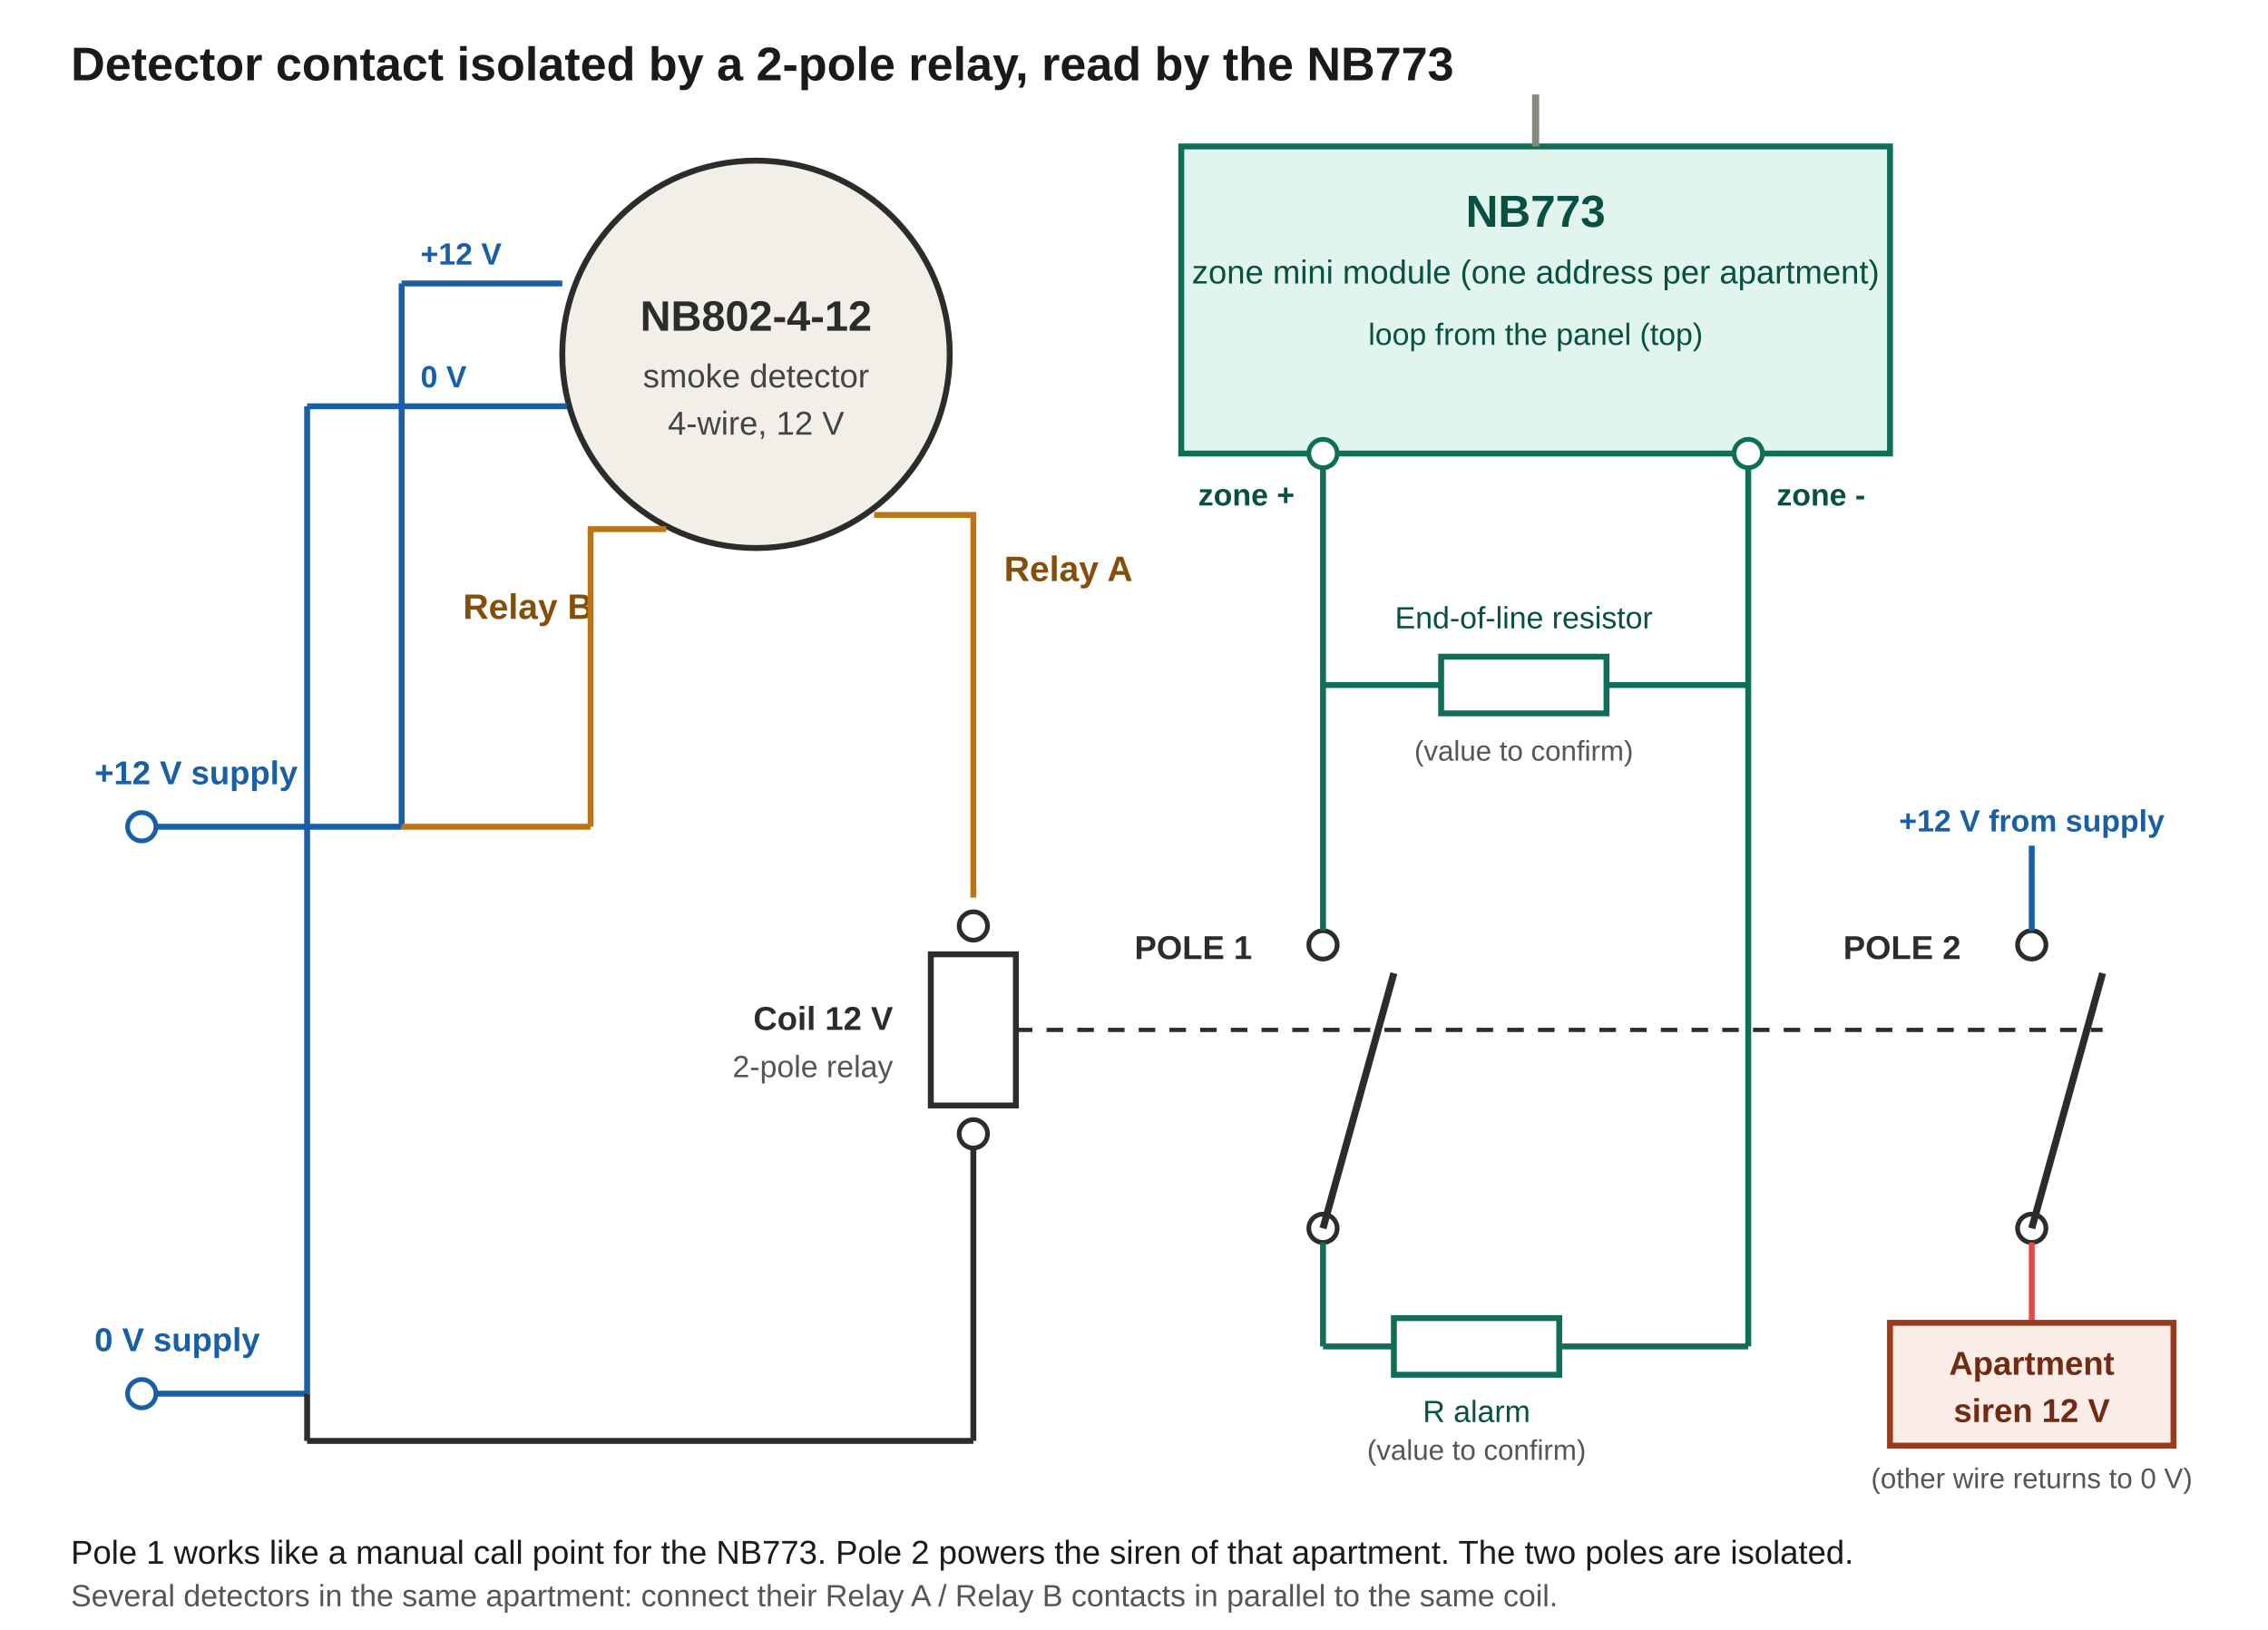
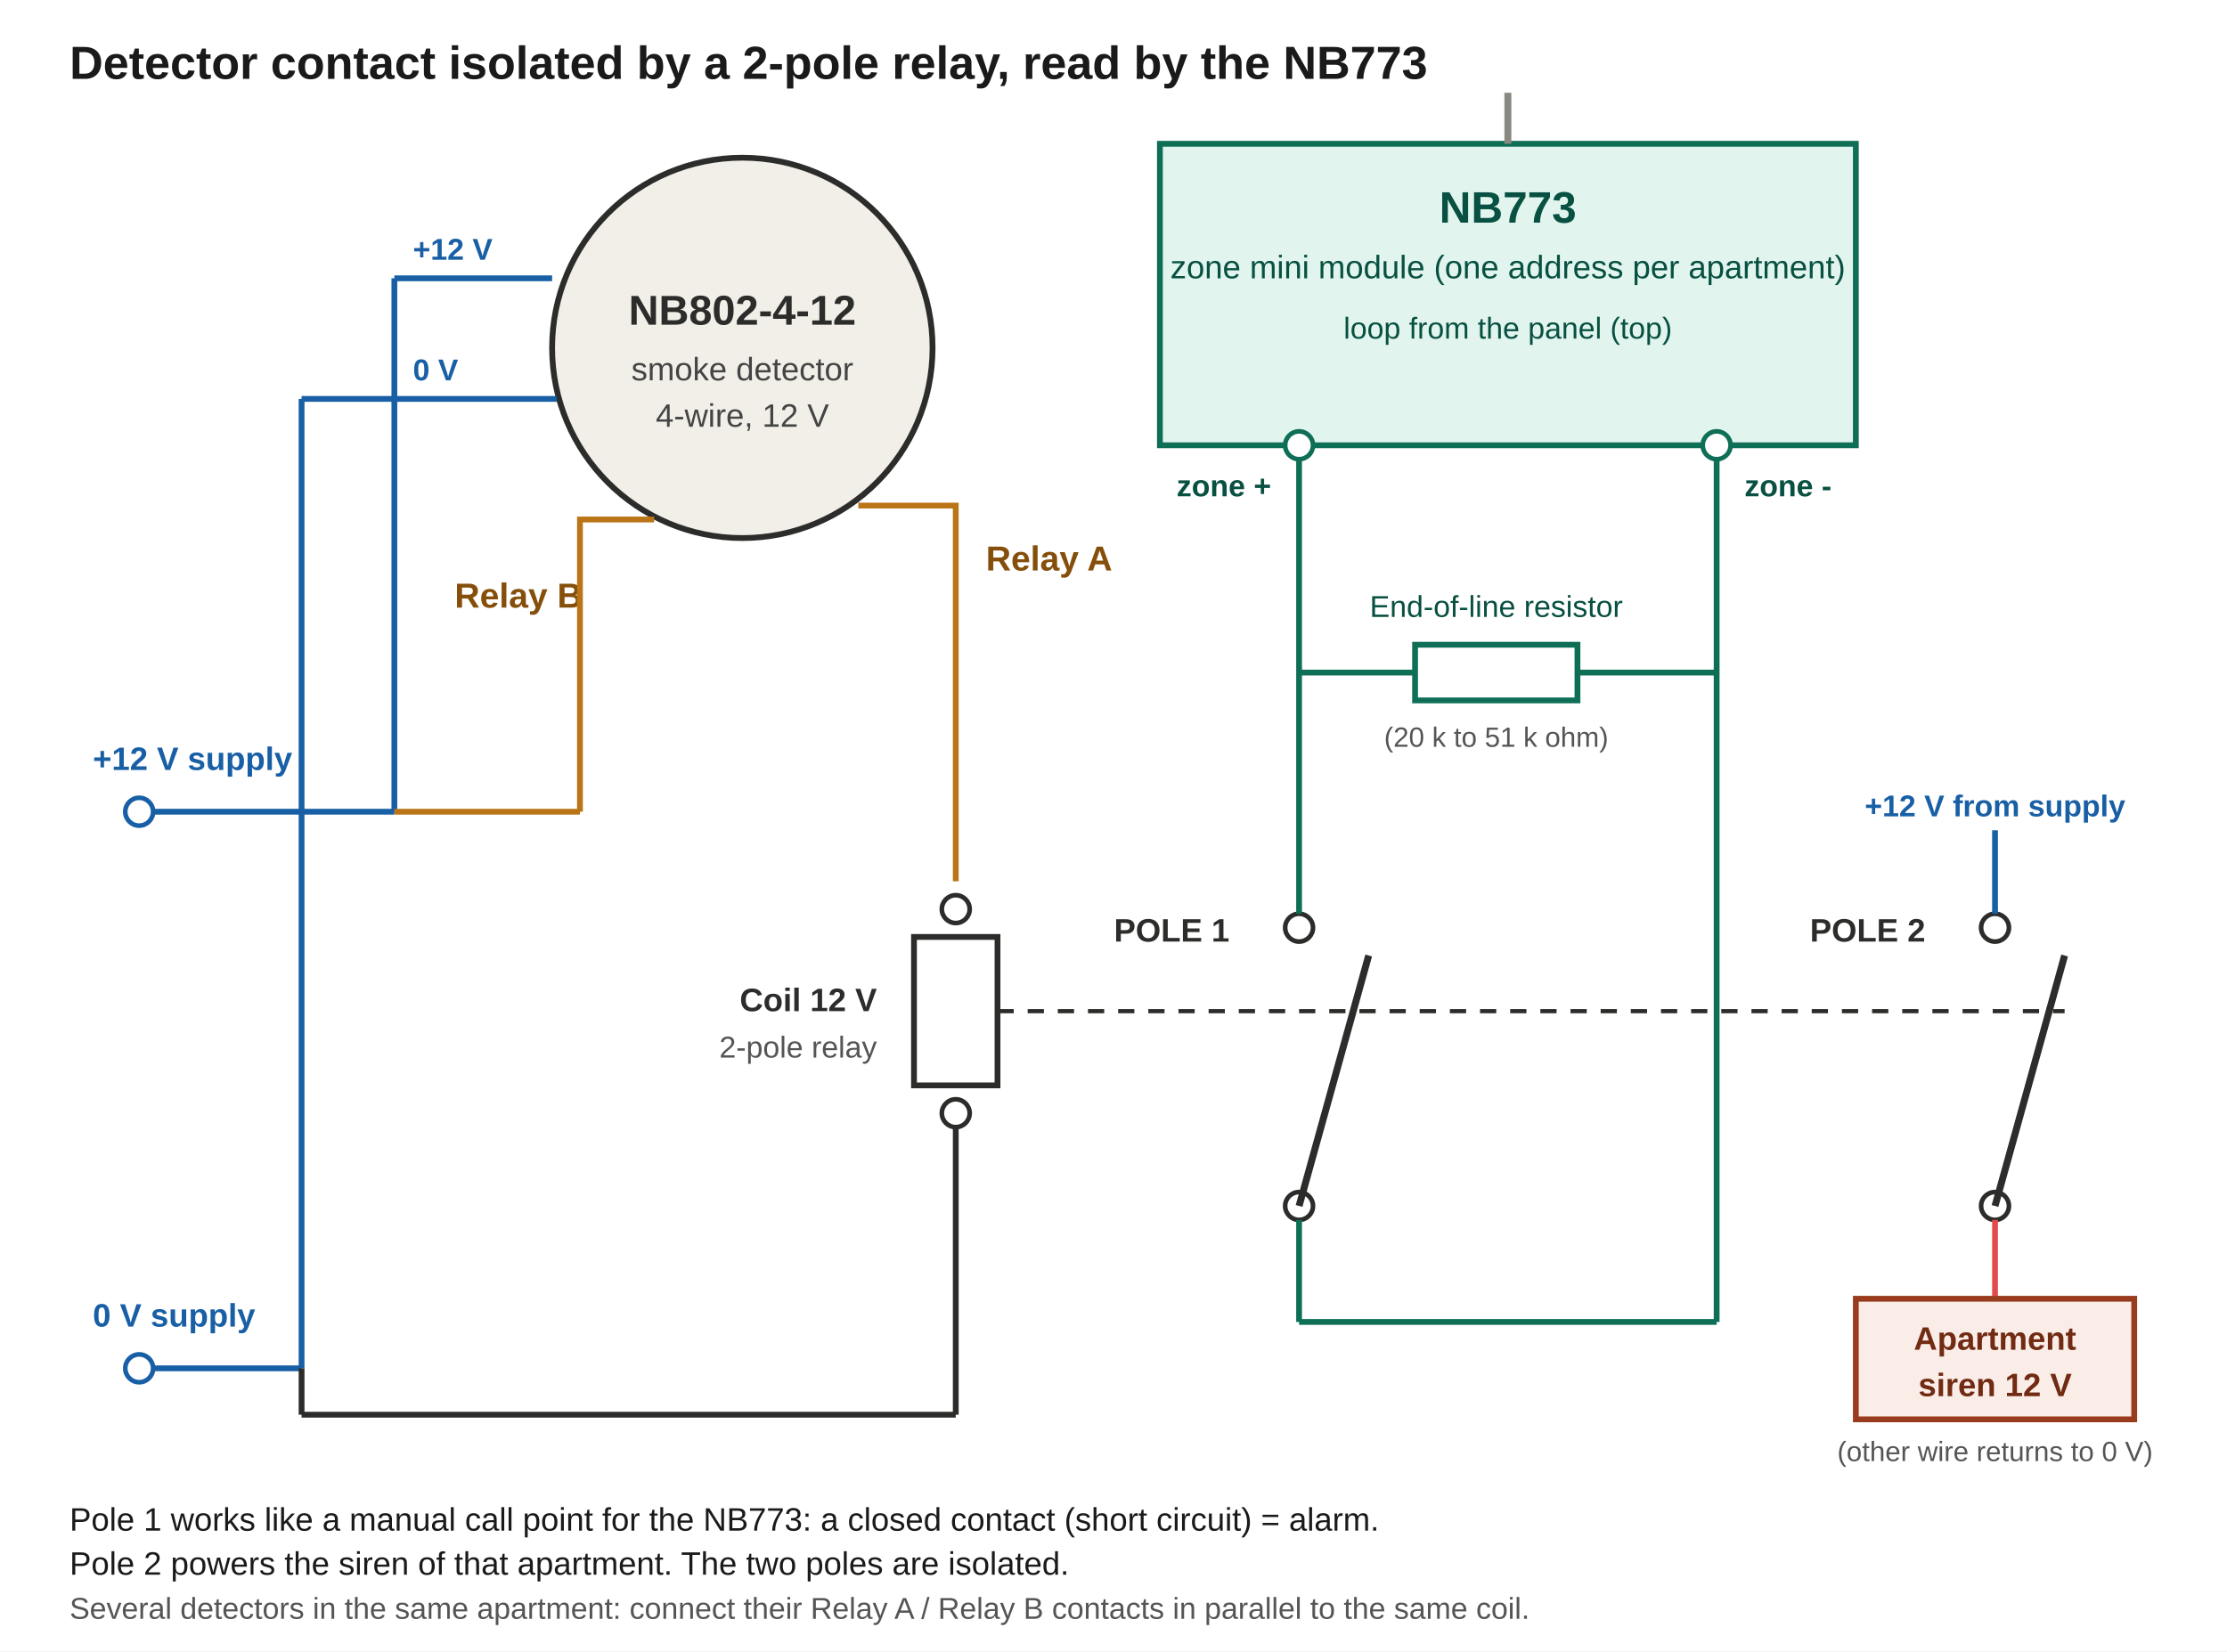
- <svg xmlns="http://www.w3.org/2000/svg" viewBox="0 0 960 690" width="960" height="690" font-family="Arial, Helvetica, sans-serif">
-   <rect width="960" height="690" fill="#ffffff" />
+ <svg xmlns="http://www.w3.org/2000/svg" viewBox="0 0 960 712" width="960" height="712" font-family="Arial, Helvetica, sans-serif">
+   <rect width="960" height="712" fill="#ffffff" />
  <text x="30" y="34" font-size="20" font-weight="bold" fill="#1a1a1a">Detector contact isolated by a 2-pole relay, read by the NB773</text>
  <text x="40" y="332" font-size="14" font-weight="bold" fill="#185FA5">+12 V supply</text>
  <circle cx="60" cy="350" r="6" fill="#fff" stroke="#185FA5" stroke-width="2" />
  <text x="40" y="572" font-size="14" font-weight="bold" fill="#185FA5">0 V supply</text>
  <circle cx="60" cy="590" r="6" fill="#fff" stroke="#185FA5" stroke-width="2" />
  <circle cx="320" cy="150" r="82" fill="#F1EFE8" stroke="#2C2C2A" stroke-width="2.5" />
  <text x="320" y="140" text-anchor="middle" font-size="18" font-weight="bold" fill="#2C2C2A">NB802-4-12</text>
  <text x="320" y="164" text-anchor="middle" font-size="14" fill="#444">smoke detector</text>
  <text x="320" y="184" text-anchor="middle" font-size="14" fill="#444">4-wire, 12 V</text>
  <line x1="238" y1="120" x2="170" y2="120" stroke="#185FA5" stroke-width="2.5" />
  <line x1="170" y1="120" x2="170" y2="350" stroke="#185FA5" stroke-width="2.5" />
  <line x1="170" y1="350" x2="66" y2="350" stroke="#185FA5" stroke-width="2.5" />
  <line x1="240" y1="172" x2="130" y2="172" stroke="#185FA5" stroke-width="2.5" />
  <line x1="130" y1="172" x2="130" y2="590" stroke="#185FA5" stroke-width="2.5" />
  <line x1="130" y1="590" x2="66" y2="590" stroke="#185FA5" stroke-width="2.5" />
  <text x="178" y="112" font-size="13" font-weight="bold" fill="#185FA5">+12 V</text>
  <text x="178" y="164" font-size="13" font-weight="bold" fill="#185FA5">0 V</text>
  <text x="425" y="246" font-size="15" font-weight="bold" fill="#854F0B">Relay A</text>
  <text x="196" y="262" font-size="15" font-weight="bold" fill="#854F0B">Relay B</text>
  <path d="M 370 218 L 412 218 L 412 380" fill="none" stroke="#BA7517" stroke-width="2.5" />
  <path d="M 282 224 L 250 224 L 250 350" fill="none" stroke="#BA7517" stroke-width="2.5" />
  <line x1="250" y1="350" x2="170" y2="350" stroke="#BA7517" stroke-width="2.5" />
  <circle cx="412" cy="392" r="6" fill="#fff" stroke="#2C2C2A" stroke-width="2" />
  <rect x="394" y="404" width="36" height="64" fill="#fff" stroke="#2C2C2A" stroke-width="2.5" />
  <circle cx="412" cy="480" r="6" fill="#fff" stroke="#2C2C2A" stroke-width="2" />
  <line x1="412" y1="486" x2="412" y2="610" stroke="#2C2C2A" stroke-width="2.5" />
  <line x1="412" y1="610" x2="130" y2="610" stroke="#2C2C2A" stroke-width="2.5" />
  <line x1="130" y1="610" x2="130" y2="590" stroke="#2C2C2A" stroke-width="2.5" />
  <text x="378" y="436" text-anchor="end" font-size="14" font-weight="bold" fill="#2C2C2A">Coil 12 V</text>
  <text x="378" y="456" text-anchor="end" font-size="13" fill="#555">2-pole relay</text>
  <line x1="430" y1="436" x2="890" y2="436" stroke="#2C2C2A" stroke-width="1.8" stroke-dasharray="7 6" />
  <circle cx="560" cy="400" r="6" fill="#fff" stroke="#2C2C2A" stroke-width="2" />
  <circle cx="560" cy="520" r="6" fill="#fff" stroke="#2C2C2A" stroke-width="2" />
  <line x1="560" y1="520" x2="590" y2="412" stroke="#2C2C2A" stroke-width="3" />
  <text x="530" y="406" text-anchor="end" font-size="14" font-weight="bold" fill="#2C2C2A">POLE 1</text>
  <rect x="500" y="62" width="300" height="130" fill="#E1F5EE" stroke="#0F6E56" stroke-width="2.5" />
  <text x="650" y="96" text-anchor="middle" font-size="19" font-weight="bold" fill="#085041">NB773</text>
  <text x="650" y="120" text-anchor="middle" font-size="14" fill="#085041">zone mini module (one address per apartment)</text>
  <text x="650" y="146" text-anchor="middle" font-size="13" fill="#085041">loop from the panel (top)</text>
  <line x1="650" y1="62" x2="650" y2="40" stroke="#888780" stroke-width="3" />
  <circle cx="560" cy="192" r="6" fill="#fff" stroke="#0F6E56" stroke-width="2" />
  <circle cx="740" cy="192" r="6" fill="#fff" stroke="#0F6E56" stroke-width="2" />
  <text x="548" y="214" text-anchor="end" font-size="13" font-weight="bold" fill="#085041">zone +</text>
  <text x="752" y="214" text-anchor="start" font-size="13" font-weight="bold" fill="#085041">zone -</text>
  <line x1="560" y1="198" x2="560" y2="394" stroke="#0F6E56" stroke-width="2.5" />
  <line x1="560" y1="526" x2="560" y2="570" stroke="#0F6E56" stroke-width="2.5" />
-   <line x1="560" y1="570" x2="590" y2="570" stroke="#0F6E56" stroke-width="2.5" />
-   <rect x="590" y="558" width="70" height="24" fill="#fff" stroke="#0F6E56" stroke-width="2.5" />
-   <text x="625" y="602" text-anchor="middle" font-size="13" fill="#085041">R alarm</text>
-   <text x="625" y="618" text-anchor="middle" font-size="12" fill="#555">(value to confirm)</text>
-   <line x1="660" y1="570" x2="740" y2="570" stroke="#0F6E56" stroke-width="2.5" />
+   <line x1="560" y1="570" x2="740" y2="570" stroke="#0F6E56" stroke-width="2.5" />
  <line x1="740" y1="570" x2="740" y2="198" stroke="#0F6E56" stroke-width="2.5" />
  <line x1="560" y1="290" x2="610" y2="290" stroke="#0F6E56" stroke-width="2.5" />
  <rect x="610" y="278" width="70" height="24" fill="#fff" stroke="#0F6E56" stroke-width="2.5" />
  <line x1="680" y1="290" x2="740" y2="290" stroke="#0F6E56" stroke-width="2.5" />
  <text x="645" y="266" text-anchor="middle" font-size="13" fill="#085041">End-of-line resistor</text>
-   <text x="645" y="322" text-anchor="middle" font-size="12" fill="#555">(value to confirm)</text>
+   <text x="645" y="322" text-anchor="middle" font-size="12" fill="#555">(20 k to 51 k ohm)</text>
  <circle cx="860" cy="400" r="6" fill="#fff" stroke="#2C2C2A" stroke-width="2" />
  <circle cx="860" cy="520" r="6" fill="#fff" stroke="#2C2C2A" stroke-width="2" />
  <line x1="860" y1="520" x2="890" y2="412" stroke="#2C2C2A" stroke-width="3" />
  <text x="830" y="406" text-anchor="end" font-size="14" font-weight="bold" fill="#2C2C2A">POLE 2</text>
  <text x="860" y="352" text-anchor="middle" font-size="13" font-weight="bold" fill="#185FA5">+12 V from supply</text>
  <line x1="860" y1="358" x2="860" y2="394" stroke="#185FA5" stroke-width="2.5" />
  <line x1="860" y1="526" x2="860" y2="560" stroke="#E24B4A" stroke-width="2.5" />
  <rect x="800" y="560" width="120" height="52" fill="#FAECE7" stroke="#993C1D" stroke-width="2.5" />
  <text x="860" y="582" text-anchor="middle" font-size="14" font-weight="bold" fill="#712B13">Apartment</text>
  <text x="860" y="602" text-anchor="middle" font-size="14" font-weight="bold" fill="#712B13">siren 12 V</text>
  <text x="860" y="630" text-anchor="middle" font-size="12" fill="#555">(other wire returns to 0 V)</text>
-   <text x="30" y="662" font-size="14" fill="#1a1a1a">Pole 1 works like a manual call point for the NB773. Pole 2 powers the siren of that apartment. The two poles are isolated.</text>
-   <text x="30" y="680" font-size="13" fill="#555">Several detectors in the same apartment: connect their Relay A / Relay B contacts in parallel to the same coil.</text>
+   <text x="30" y="660" font-size="14" fill="#1a1a1a">Pole 1 works like a manual call point for the NB773: a closed contact (short circuit) = alarm.</text>
+   <text x="30" y="679" font-size="14" fill="#1a1a1a">Pole 2 powers the siren of that apartment. The two poles are isolated.</text>
+   <text x="30" y="698" font-size="13" fill="#555">Several detectors in the same apartment: connect their Relay A / Relay B contacts in parallel to the same coil.</text>
</svg>
